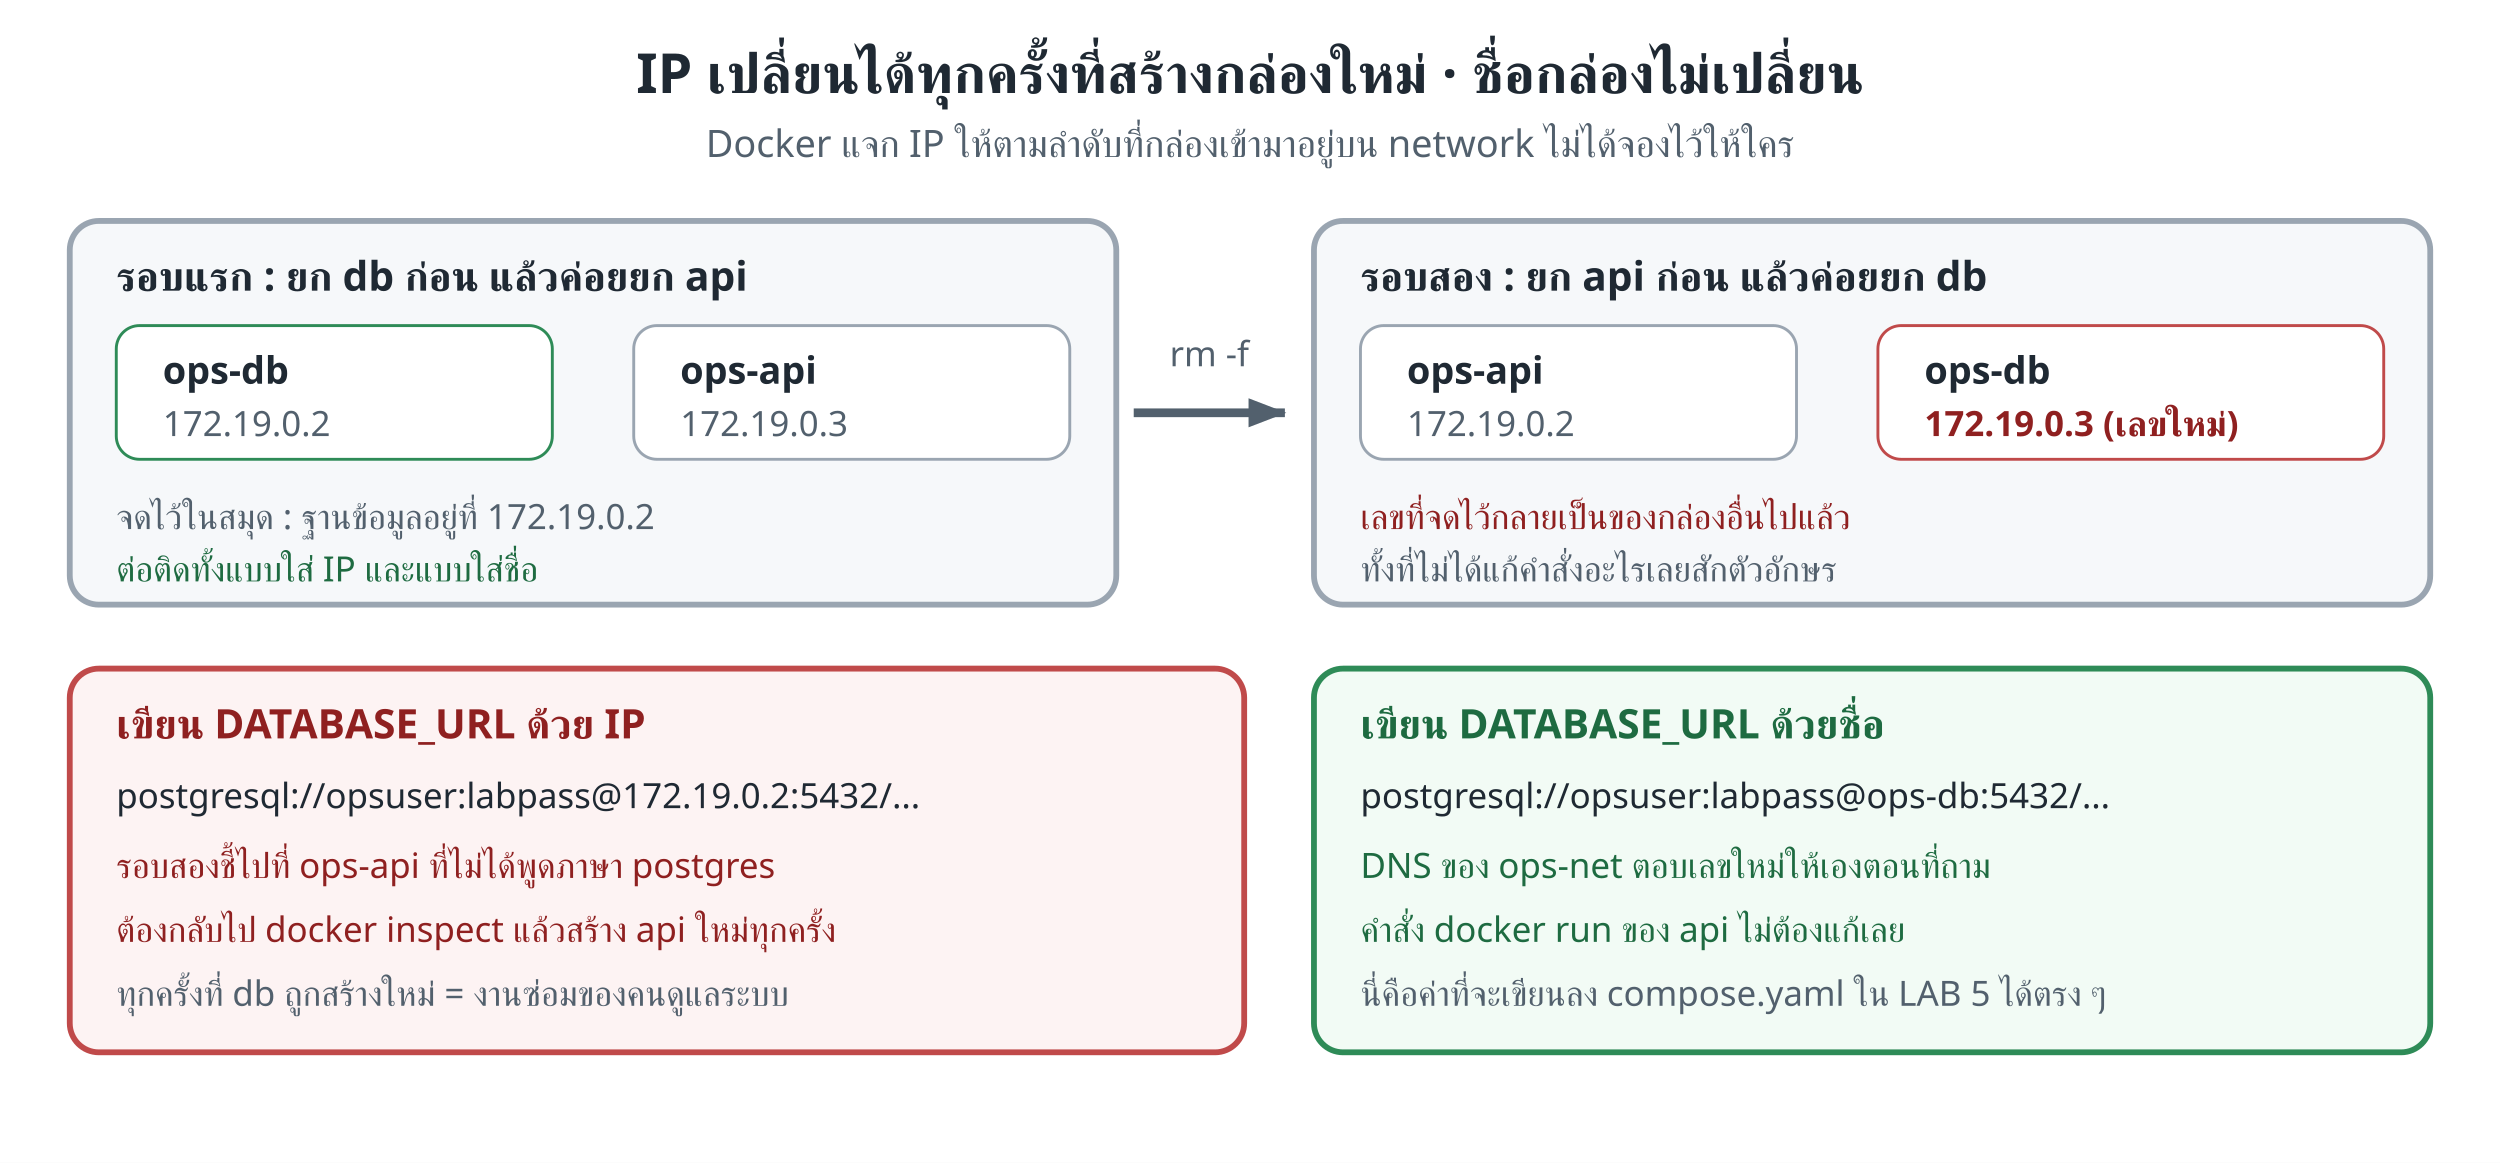
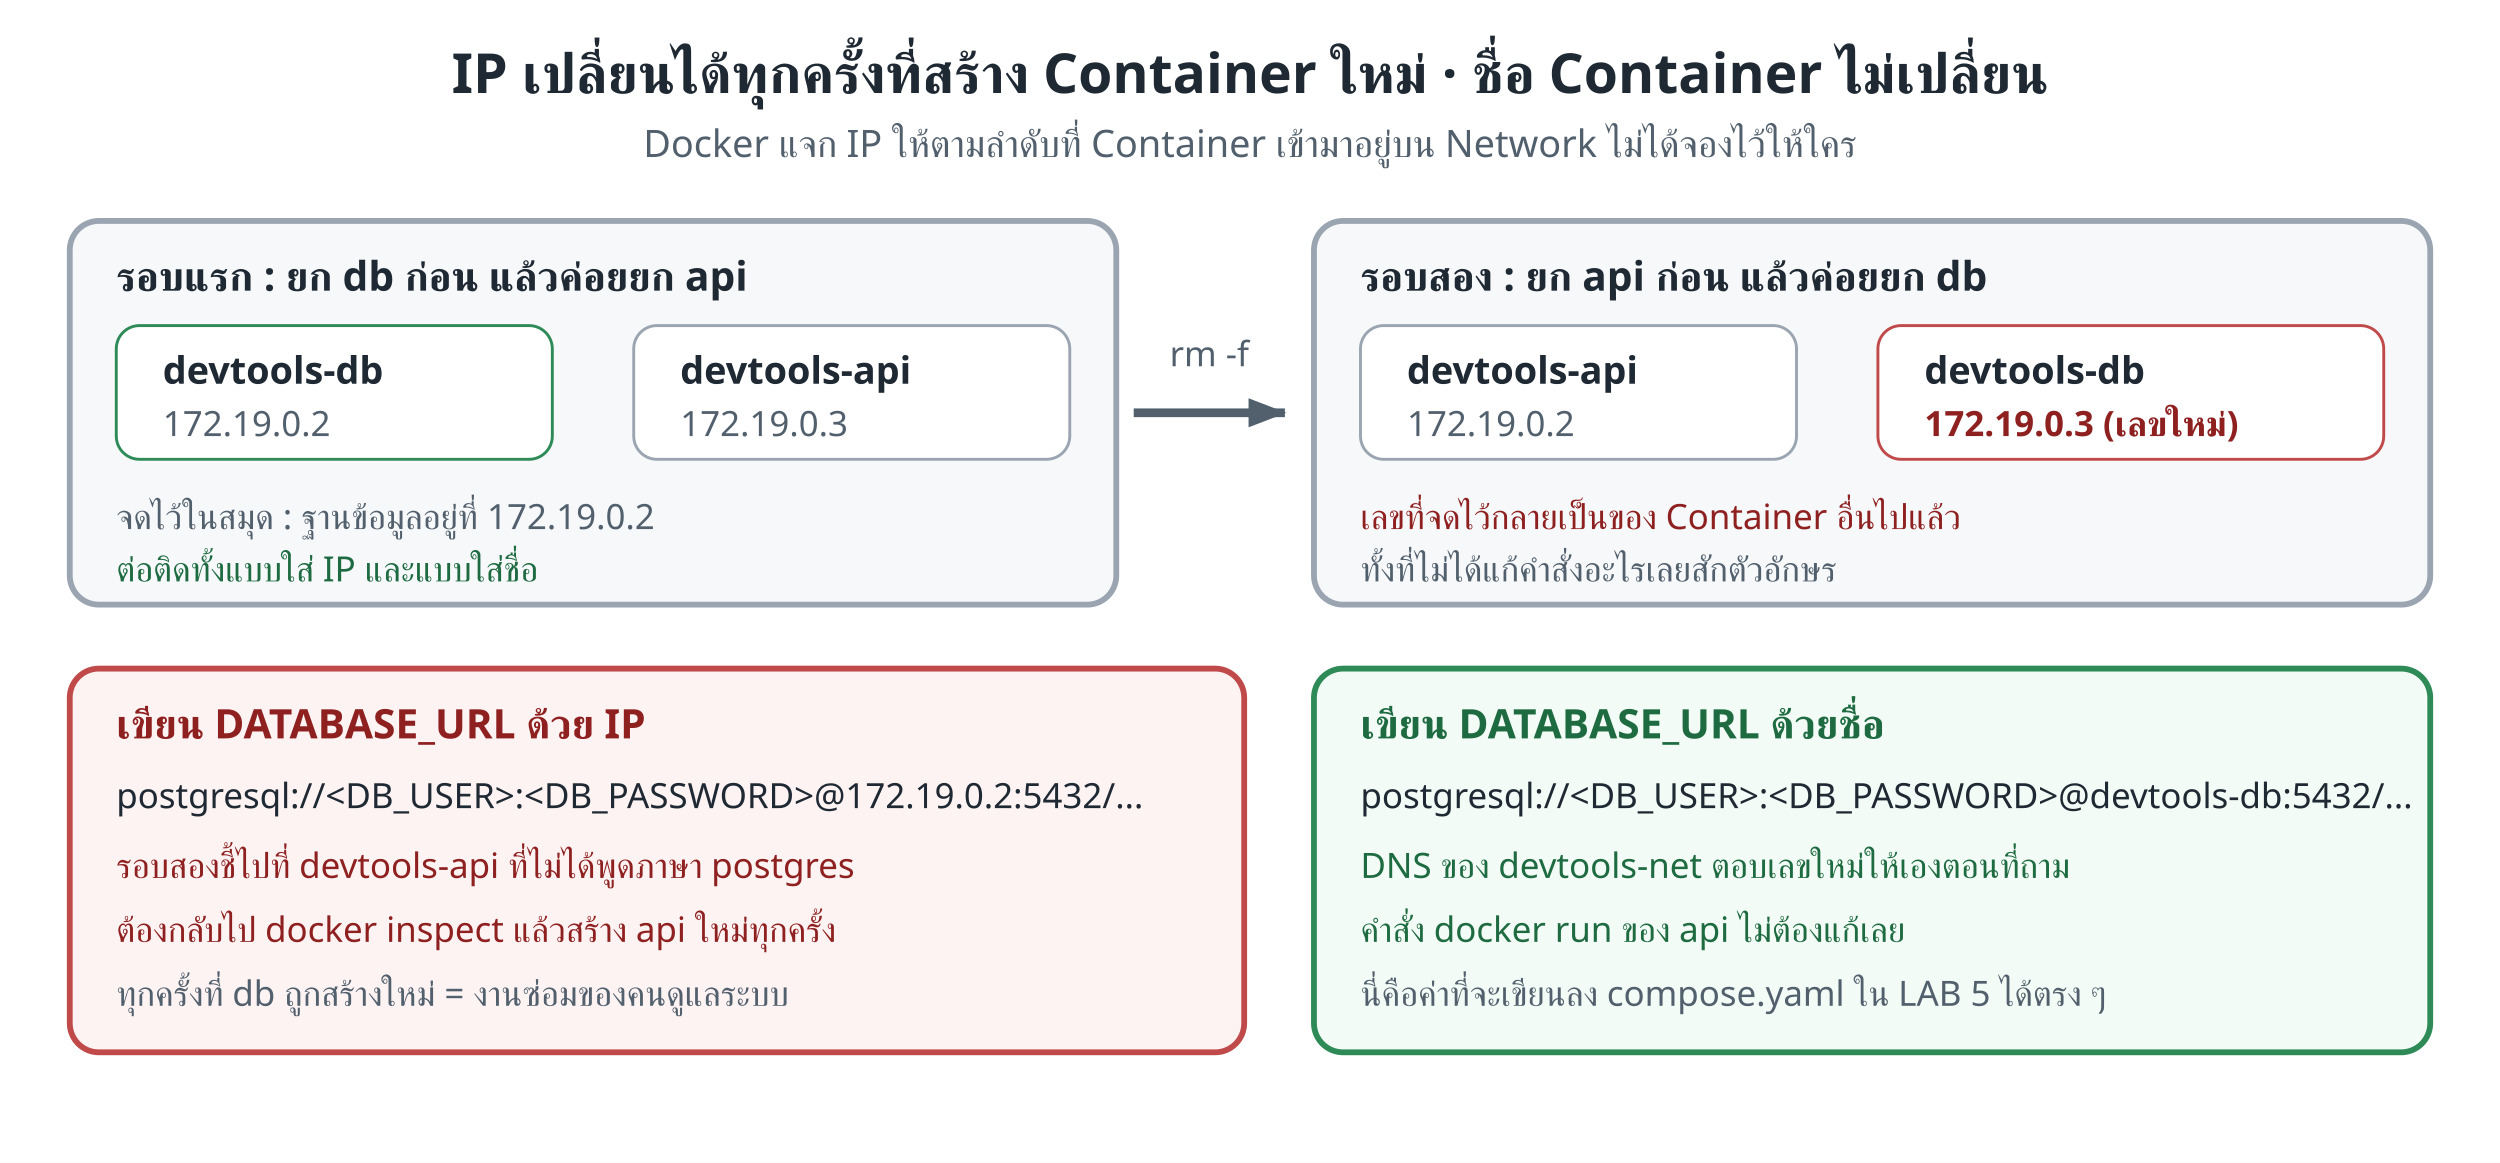
<svg xmlns="http://www.w3.org/2000/svg" viewBox="0 0 860 400" width="860" height="400" font-family="sans-serif">
  <rect x="0" y="0" width="860" height="400" fill="#ffffff" />
-   <text text-anchor="middle" x="430" y="32" font-size="19" font-weight="bold" fill="#1f2933">IP เปลี่ยนได้ทุกครั้งที่สร้างกล่องใหม่ · ชื่อกล่องไม่เปลี่ยน</text>
-   <text text-anchor="middle" x="430" y="54" font-size="13" fill="#52606d">Docker แจก IP ให้ตามลำดับที่กล่องเข้ามาอยู่บน network ไม่ได้จองไว้ให้ใคร</text>
+   <text text-anchor="middle" x="430" y="32" font-size="19" font-weight="bold" fill="#1f2933">IP เปลี่ยนได้ทุกครั้งที่สร้าง Container ใหม่ · ชื่อ Container ไม่เปลี่ยน</text>
+   <text text-anchor="middle" x="430" y="54" font-size="13" fill="#52606d">Docker แจก IP ให้ตามลำดับที่ Container เข้ามาอยู่บน Network ไม่ได้จองไว้ให้ใคร</text>
  <defs>
    <marker id="tArrow" markerUnits="userSpaceOnUse" markerWidth="13" markerHeight="10" refX="12.5" refY="5" orient="auto">
      <path d="M 0 0 L 13 5 L 0 10 z" fill="#52606d" />
    </marker>
  </defs>
  <rect x="24" y="76" width="360" height="132" rx="10" fill="#f6f8fa" stroke="#9aa5b1" stroke-width="2" />
  <text x="40" y="100" font-size="14" font-weight="bold" fill="#1f2933">รอบแรก : ยก db ก่อน แล้วค่อยยก api</text>
  <rect x="40" y="112" width="150" height="46" rx="8" fill="#ffffff" stroke="#2e8b57" />
-   <text x="56" y="132" font-size="13" font-weight="bold" fill="#1f2933">ops-db</text>
+   <text x="56" y="132" font-size="13" font-weight="bold" fill="#1f2933">devtools-db</text>
  <text x="56" y="150" font-size="12" fill="#52606d">172.19.0.2</text>
  <rect x="218" y="112" width="150" height="46" rx="8" fill="#ffffff" stroke="#9aa5b1" />
-   <text x="234" y="132" font-size="13" font-weight="bold" fill="#1f2933">ops-api</text>
+   <text x="234" y="132" font-size="13" font-weight="bold" fill="#1f2933">devtools-api</text>
  <text x="234" y="150" font-size="12" fill="#52606d">172.19.0.3</text>
  <text x="40" y="182" font-size="12" fill="#52606d">จดไว้ในสมุด : ฐานข้อมูลอยู่ที่ 172.19.0.2</text>
  <text x="40" y="200" font-size="12" fill="#1e6b41">ต่อติดทั้งแบบใส่ IP และแบบใส่ชื่อ</text>
  <line x1="390" y1="142" x2="442" y2="142" stroke="#52606d" stroke-width="3" marker-end="url(#tArrow)" />
  <text x="416" y="126" font-size="12" fill="#52606d" text-anchor="middle">rm -f</text>
  <rect x="452" y="76" width="384" height="132" rx="10" fill="#f6f8fa" stroke="#9aa5b1" stroke-width="2" />
  <text x="468" y="100" font-size="14" font-weight="bold" fill="#1f2933">รอบสอง : ยก api ก่อน แล้วค่อยยก db</text>
  <rect x="468" y="112" width="150" height="46" rx="8" fill="#ffffff" stroke="#9aa5b1" />
-   <text x="484" y="132" font-size="13" font-weight="bold" fill="#1f2933">ops-api</text>
+   <text x="484" y="132" font-size="13" font-weight="bold" fill="#1f2933">devtools-api</text>
  <text x="484" y="150" font-size="12" fill="#52606d">172.19.0.2</text>
  <rect x="646" y="112" width="174" height="46" rx="8" fill="#ffffff" stroke="#c04a4a" />
-   <text x="662" y="132" font-size="13" font-weight="bold" fill="#1f2933">ops-db</text>
+   <text x="662" y="132" font-size="13" font-weight="bold" fill="#1f2933">devtools-db</text>
  <text x="662" y="150" font-size="12" font-weight="bold" fill="#8f2020">172.19.0.3 (เลขใหม่)</text>
-   <text x="468" y="182" font-size="12" fill="#8f2020">เลขที่จดไว้กลายเป็นของกล่องอื่นไปแล้ว</text>
+   <text x="468" y="182" font-size="12" fill="#8f2020">เลขที่จดไว้กลายเป็นของ Container อื่นไปแล้ว</text>
  <text x="468" y="200" font-size="12" fill="#52606d">ทั้งที่ไม่ได้แก้คำสั่งอะไรเลยสักตัวอักษร</text>
  <rect x="24" y="230" width="404" height="132" rx="10" fill="#fdf3f3" stroke="#c04a4a" stroke-width="2" />
  <text x="40" y="254" font-size="14" font-weight="bold" fill="#8f2020">เขียน DATABASE_URL ด้วย IP</text>
-   <text x="40" y="278" font-size="12" fill="#1f2933">postgresql://opsuser:labpass@172.19.0.2:5432/...</text>
-   <text x="40" y="302" font-size="12" fill="#8f2020">รอบสองชี้ไปที่ ops-api ที่ไม่ได้พูดภาษา postgres</text>
+   <text x="40" y="278" font-size="12" fill="#1f2933">postgresql://&lt;DB_USER&gt;:&lt;DB_PASSWORD&gt;@172.19.0.2:5432/...</text>
+   <text x="40" y="302" font-size="12" fill="#8f2020">รอบสองชี้ไปที่ devtools-api ที่ไม่ได้พูดภาษา postgres</text>
  <text x="40" y="324" font-size="12" fill="#8f2020">ต้องกลับไป docker inspect แล้วสร้าง api ใหม่ทุกครั้ง</text>
  <text x="40" y="346" font-size="12" fill="#52606d">ทุกครั้งที่ db ถูกสร้างใหม่ = งานซ่อมของคนดูแลระบบ</text>
  <rect x="452" y="230" width="384" height="132" rx="10" fill="#f2fbf5" stroke="#2e8b57" stroke-width="2" />
  <text x="468" y="254" font-size="14" font-weight="bold" fill="#1e6b41">เขียน DATABASE_URL ด้วยชื่อ</text>
-   <text x="468" y="278" font-size="12" fill="#1f2933">postgresql://opsuser:labpass@ops-db:5432/...</text>
-   <text x="468" y="302" font-size="12" fill="#1e6b41">DNS ของ ops-net ตอบเลขใหม่ให้เองตอนที่ถาม</text>
+   <text x="468" y="278" font-size="12" fill="#1f2933">postgresql://&lt;DB_USER&gt;:&lt;DB_PASSWORD&gt;@devtools-db:5432/...</text>
+   <text x="468" y="302" font-size="12" fill="#1e6b41">DNS ของ devtools-net ตอบเลขใหม่ให้เองตอนที่ถาม</text>
  <text x="468" y="324" font-size="12" fill="#1e6b41">คำสั่ง docker run ของ api ไม่ต้องแก้เลย</text>
  <text x="468" y="346" font-size="12" fill="#52606d">นี่คือค่าที่จะเขียนลง compose.yaml ใน LAB 5 ได้ตรง ๆ</text>
</svg>
